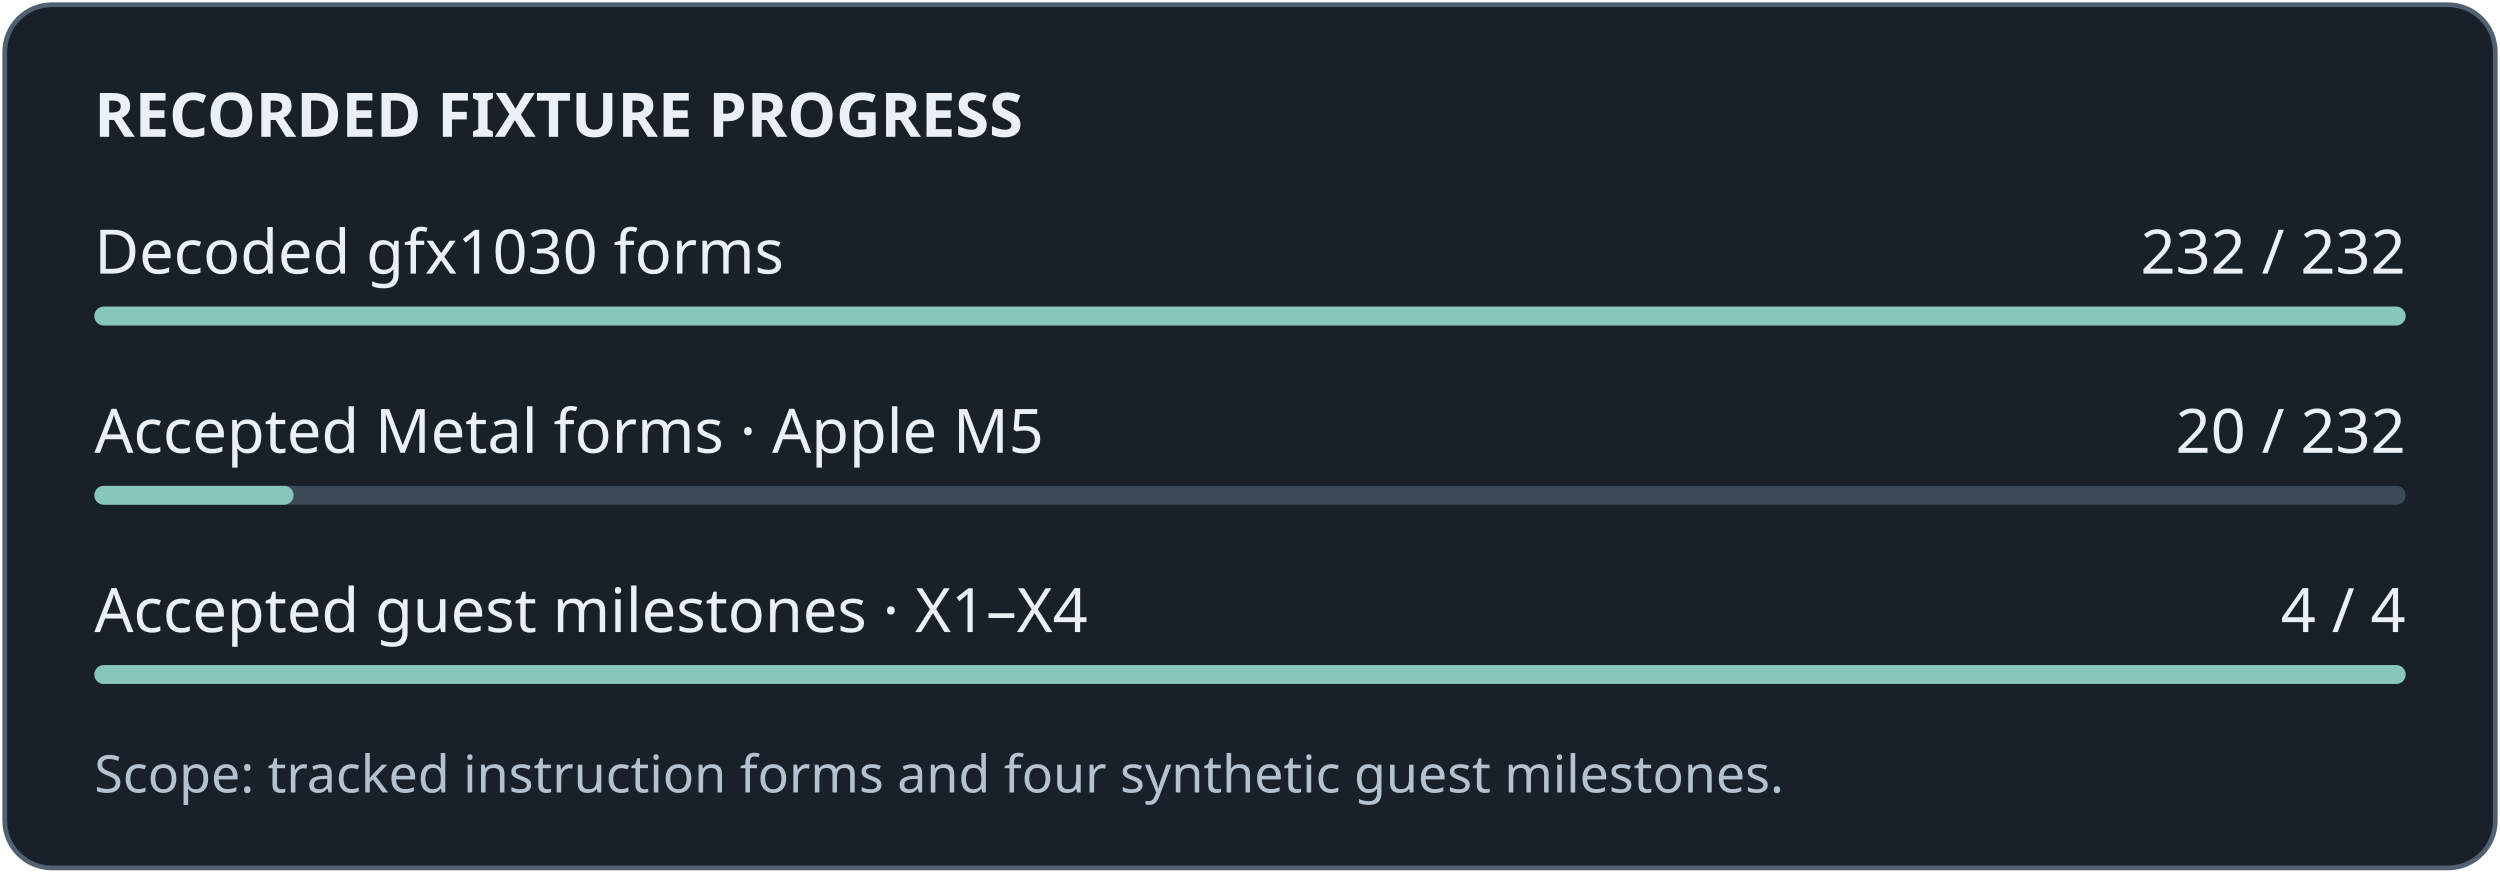
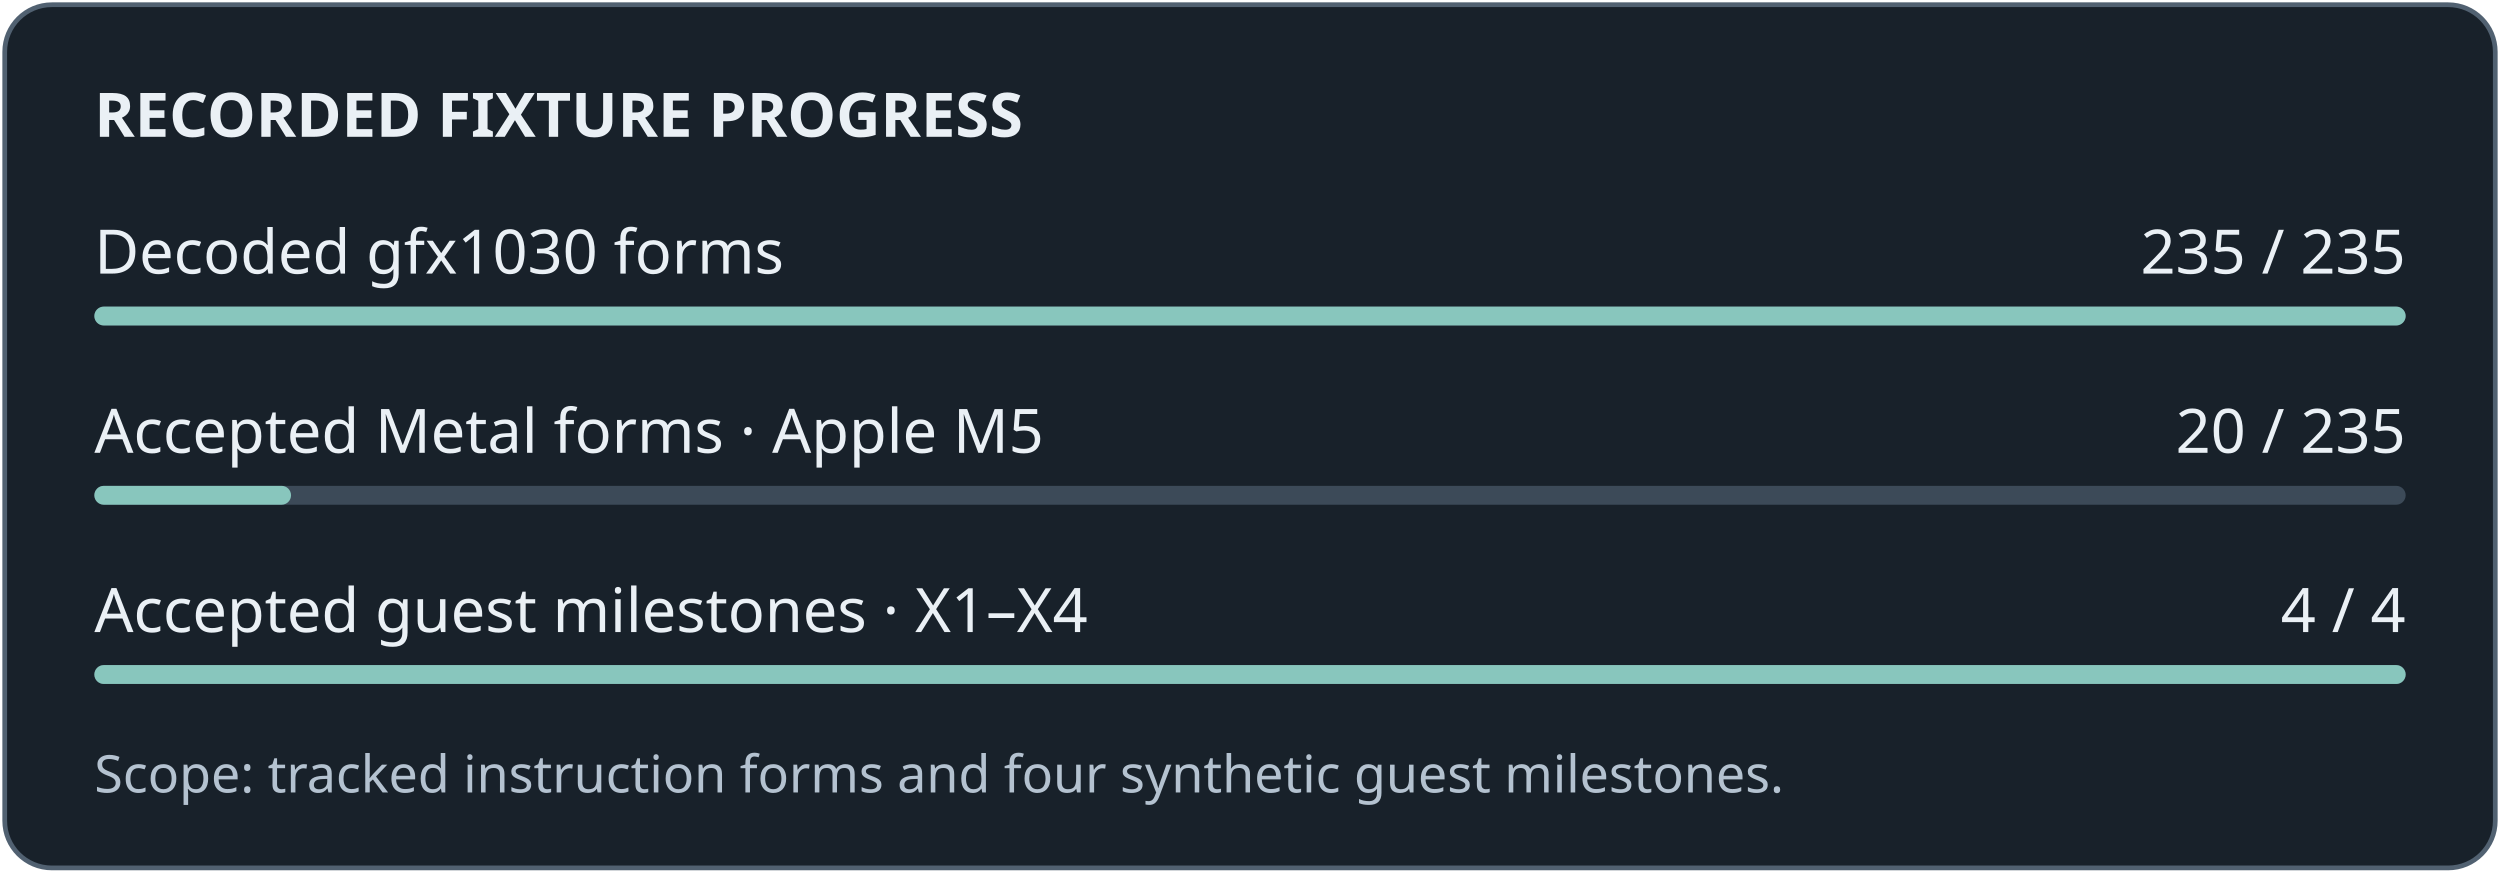
<svg xmlns="http://www.w3.org/2000/svg" width="530" height="185" viewBox="0 0 530 185" role="img" aria-labelledby="title description">
  <rect x="1" y="1" width="528" height="183" rx="10" fill="#18212a" stroke="#516171" />
  <g font-family="system-ui,sans-serif" fill="#eaf0f5">
    <text x="20" y="29" font-size="13" font-weight="700">RECORDED FIXTURE PROGRESS</text>
    <text x="20" y="58" font-size="13">Decoded gfx1030 forms</text>
-     <text x="510" y="58" font-size="13" text-anchor="end">232 / 232</text>
+     <text x="510" y="58" font-size="13" text-anchor="end">235 / 235</text>
    <rect x="20" y="65" width="490" height="4" rx="2" fill="#3c4a58" />
    <rect x="20" y="65" width="490.00" height="4" rx="2" fill="#88c6bd" />
    <text x="20" y="96" font-size="13">Accepted Metal forms · Apple M5</text>
-     <text x="510" y="96" font-size="13" text-anchor="end">20 / 232</text>
+     <text x="510" y="96" font-size="13" text-anchor="end">20 / 235</text>
    <rect x="20" y="103" width="490" height="4" rx="2" fill="#3c4a58" />
-     <rect x="20" y="103" width="42.24" height="4" rx="2" fill="#88c6bd" />
+     <rect x="20" y="103" width="41.70" height="4" rx="2" fill="#88c6bd" />
    <text x="20" y="134" font-size="13">Accepted guest milestones · X1–X4</text>
    <text x="510" y="134" font-size="13" text-anchor="end">4 / 4</text>
    <rect x="20" y="141" width="490" height="4" rx="2" fill="#3c4a58" />
    <rect x="20" y="141" width="490.00" height="4" rx="2" fill="#88c6bd" />
    <text x="20" y="168" font-size="11" fill="#b4c2d0">Scope: tracked instruction forms and four synthetic guest milestones.</text>
  </g>
</svg>
